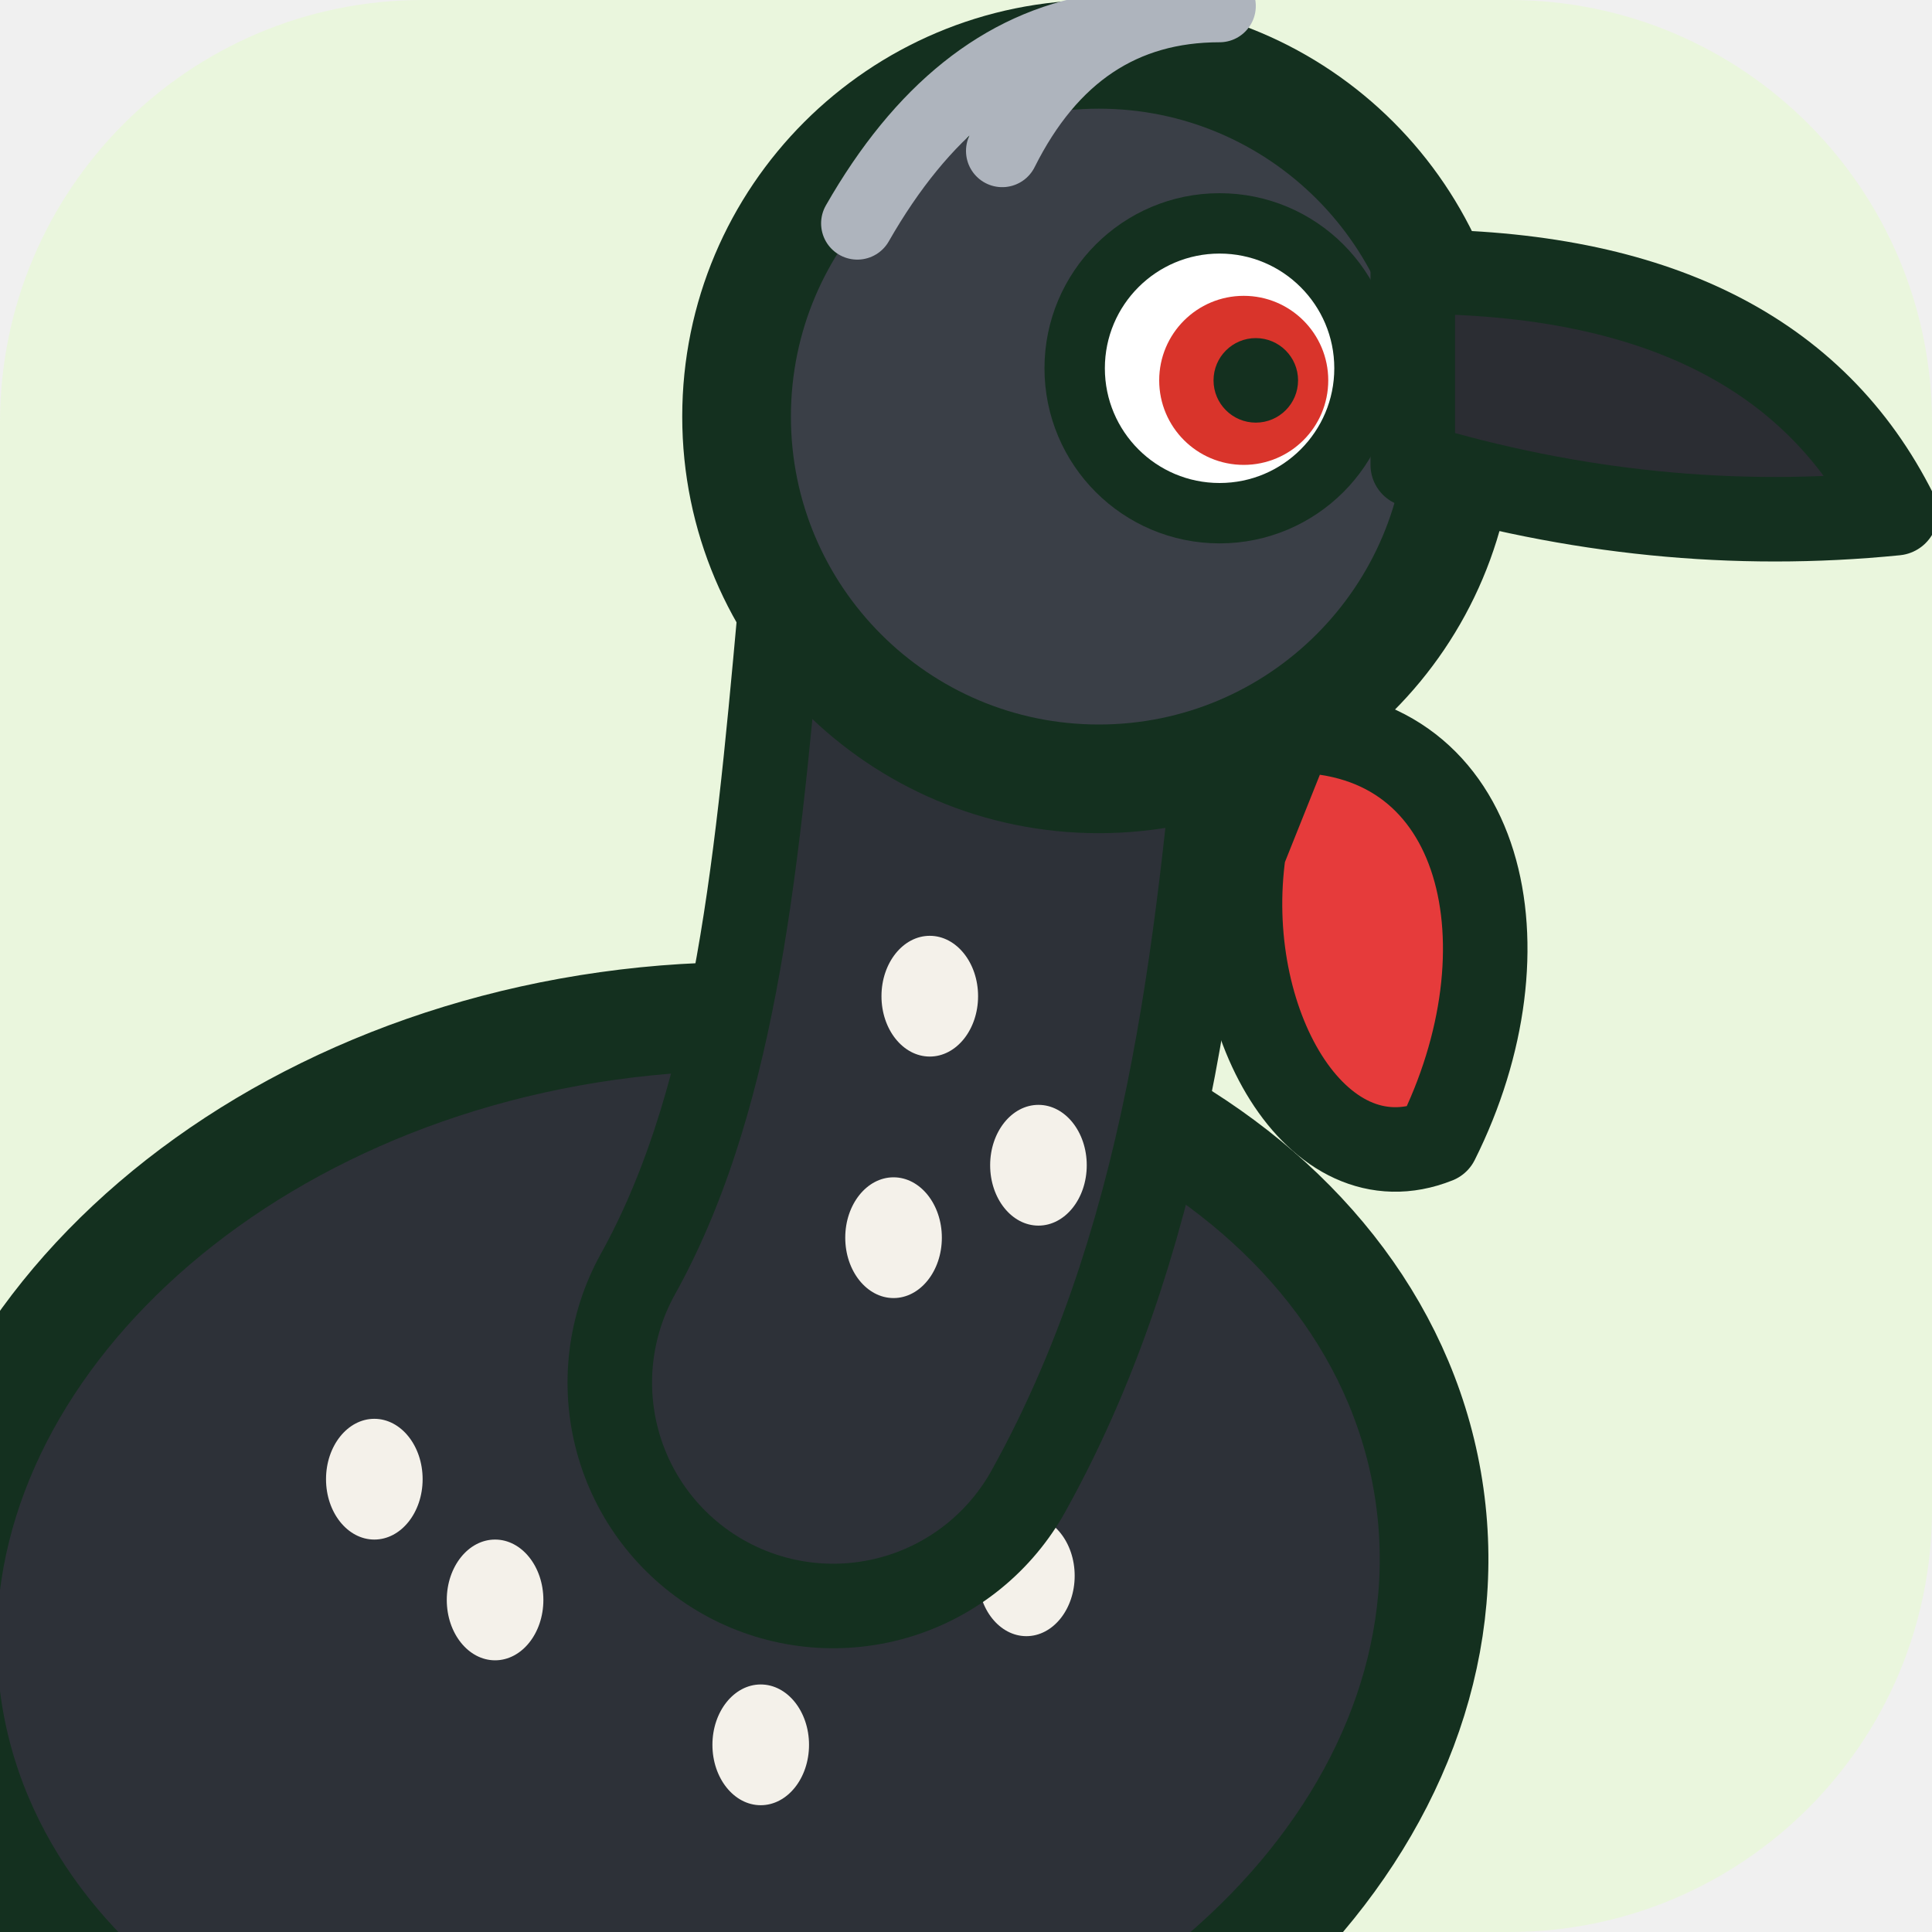
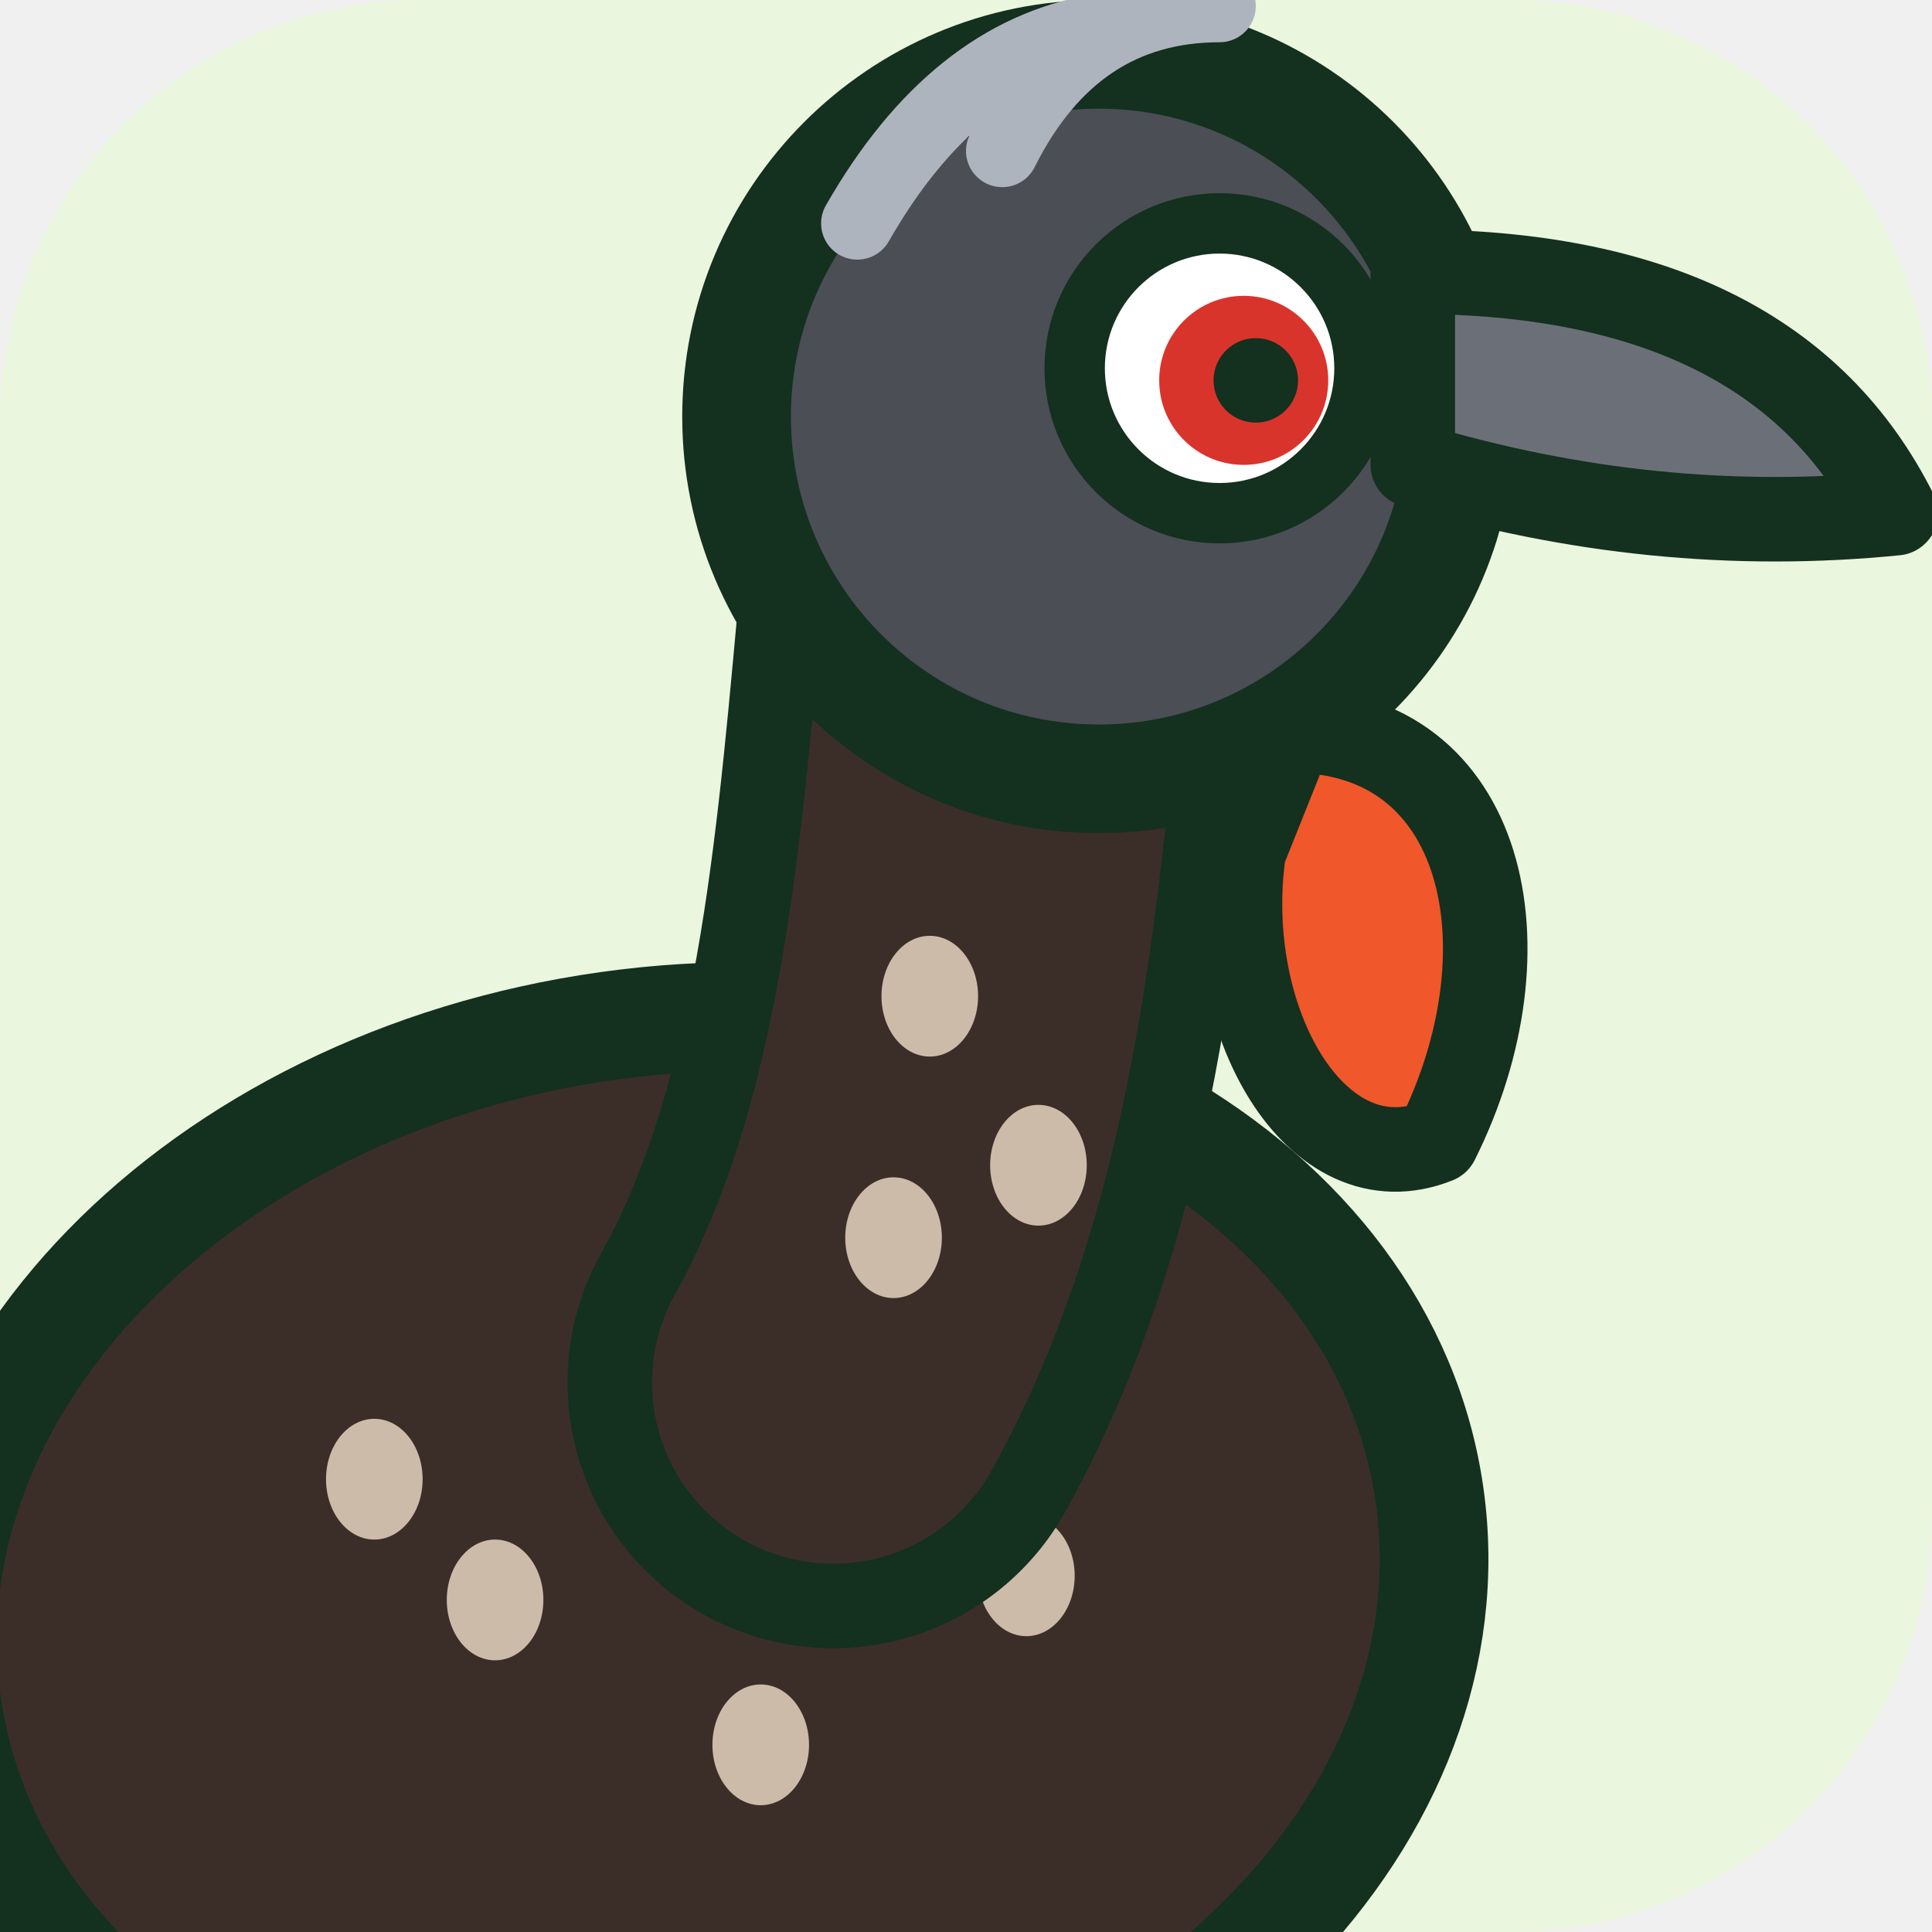
<svg xmlns="http://www.w3.org/2000/svg" viewBox="0 0 64 64">
  <rect width="64" height="64" rx="14" fill="#eaf6dd" />
  <g transform="translate(-22 -7) scale(.4)">
-     <ellipse cx="112" cy="150" rx="62" ry="48" transform="rotate(-8 112 150)" fill="#2d3138" stroke="#14301f" stroke-width="9" />
-     <g fill="#f4f1ea">
+     <ellipse cx="112" cy="150" rx="62" ry="48" transform="rotate(-8 112 150)" fill="#3b2e29" stroke="#14301f" stroke-width="9" />
+     <g fill="#cdbba9">
      <ellipse cx="96" cy="150" rx="4" ry="5" />
      <ellipse cx="118" cy="162" rx="4" ry="5" />
      <ellipse cx="140" cy="148" rx="4" ry="5" />
      <ellipse cx="108" cy="134" rx="4" ry="5" />
      <ellipse cx="86" cy="140" rx="4" ry="5" />
      <ellipse cx="130" cy="130" rx="4" ry="5" />
    </g>
    <path d="M124 132C134 114 136 92 138 70" fill="none" stroke="#14301f" stroke-width="44" stroke-linecap="round" />
-     <path d="M124 132C134 114 136 92 138 70" fill="none" stroke="#2d3138" stroke-width="30" stroke-linecap="round" />
-     <g fill="#f4f1ea">
+     <path d="M124 132C134 114 136 92 138 70" fill="none" stroke="#3b2e29" stroke-width="30" stroke-linecap="round" />
+     <g fill="#cdbba9">
      <ellipse cx="132" cy="100" rx="4" ry="5" />
      <ellipse cx="141" cy="114" rx="4" ry="5" />
      <ellipse cx="129" cy="120" rx="4" ry="5" />
    </g>
-     <circle cx="146" cy="52" r="30" fill="#3a3f47" stroke="#14301f" stroke-width="9" />
+     <circle cx="146" cy="52" r="30" fill="#4b4e55" stroke="#14301f" stroke-width="9" />
    <path d="M126 36q8-14 20-16M138 30q6-12 18-12" fill="none" stroke="#aeb4bd" stroke-width="6" stroke-linecap="round" />
-     <path d="M162 78C178 78 182 96 174 112C164 116 156 102 158 88Z" fill="#e63b3b" stroke="#14301f" stroke-width="7" stroke-linejoin="round" />
-     <path d="M172 40Q202 40 212 60Q192 62 172 56Z" fill="#2b2d33" stroke="#14301f" stroke-width="7" stroke-linejoin="round" />
+     <path d="M162 78C178 78 182 96 174 112C164 116 156 102 158 88Z" fill="#f0572b" stroke="#14301f" stroke-width="7" stroke-linejoin="round" />
+     <path d="M172 40Q202 40 212 60Q192 62 172 56Z" fill="#6b7078" stroke="#14301f" stroke-width="7" stroke-linejoin="round" />
    <circle cx="156" cy="48" r="12" fill="#fff" stroke="#14301f" stroke-width="5" />
    <circle cx="158" cy="49" r="7" fill="#d9342b" />
    <circle cx="159" cy="49" r="3.5" fill="#14301f" />
  </g>
</svg>
